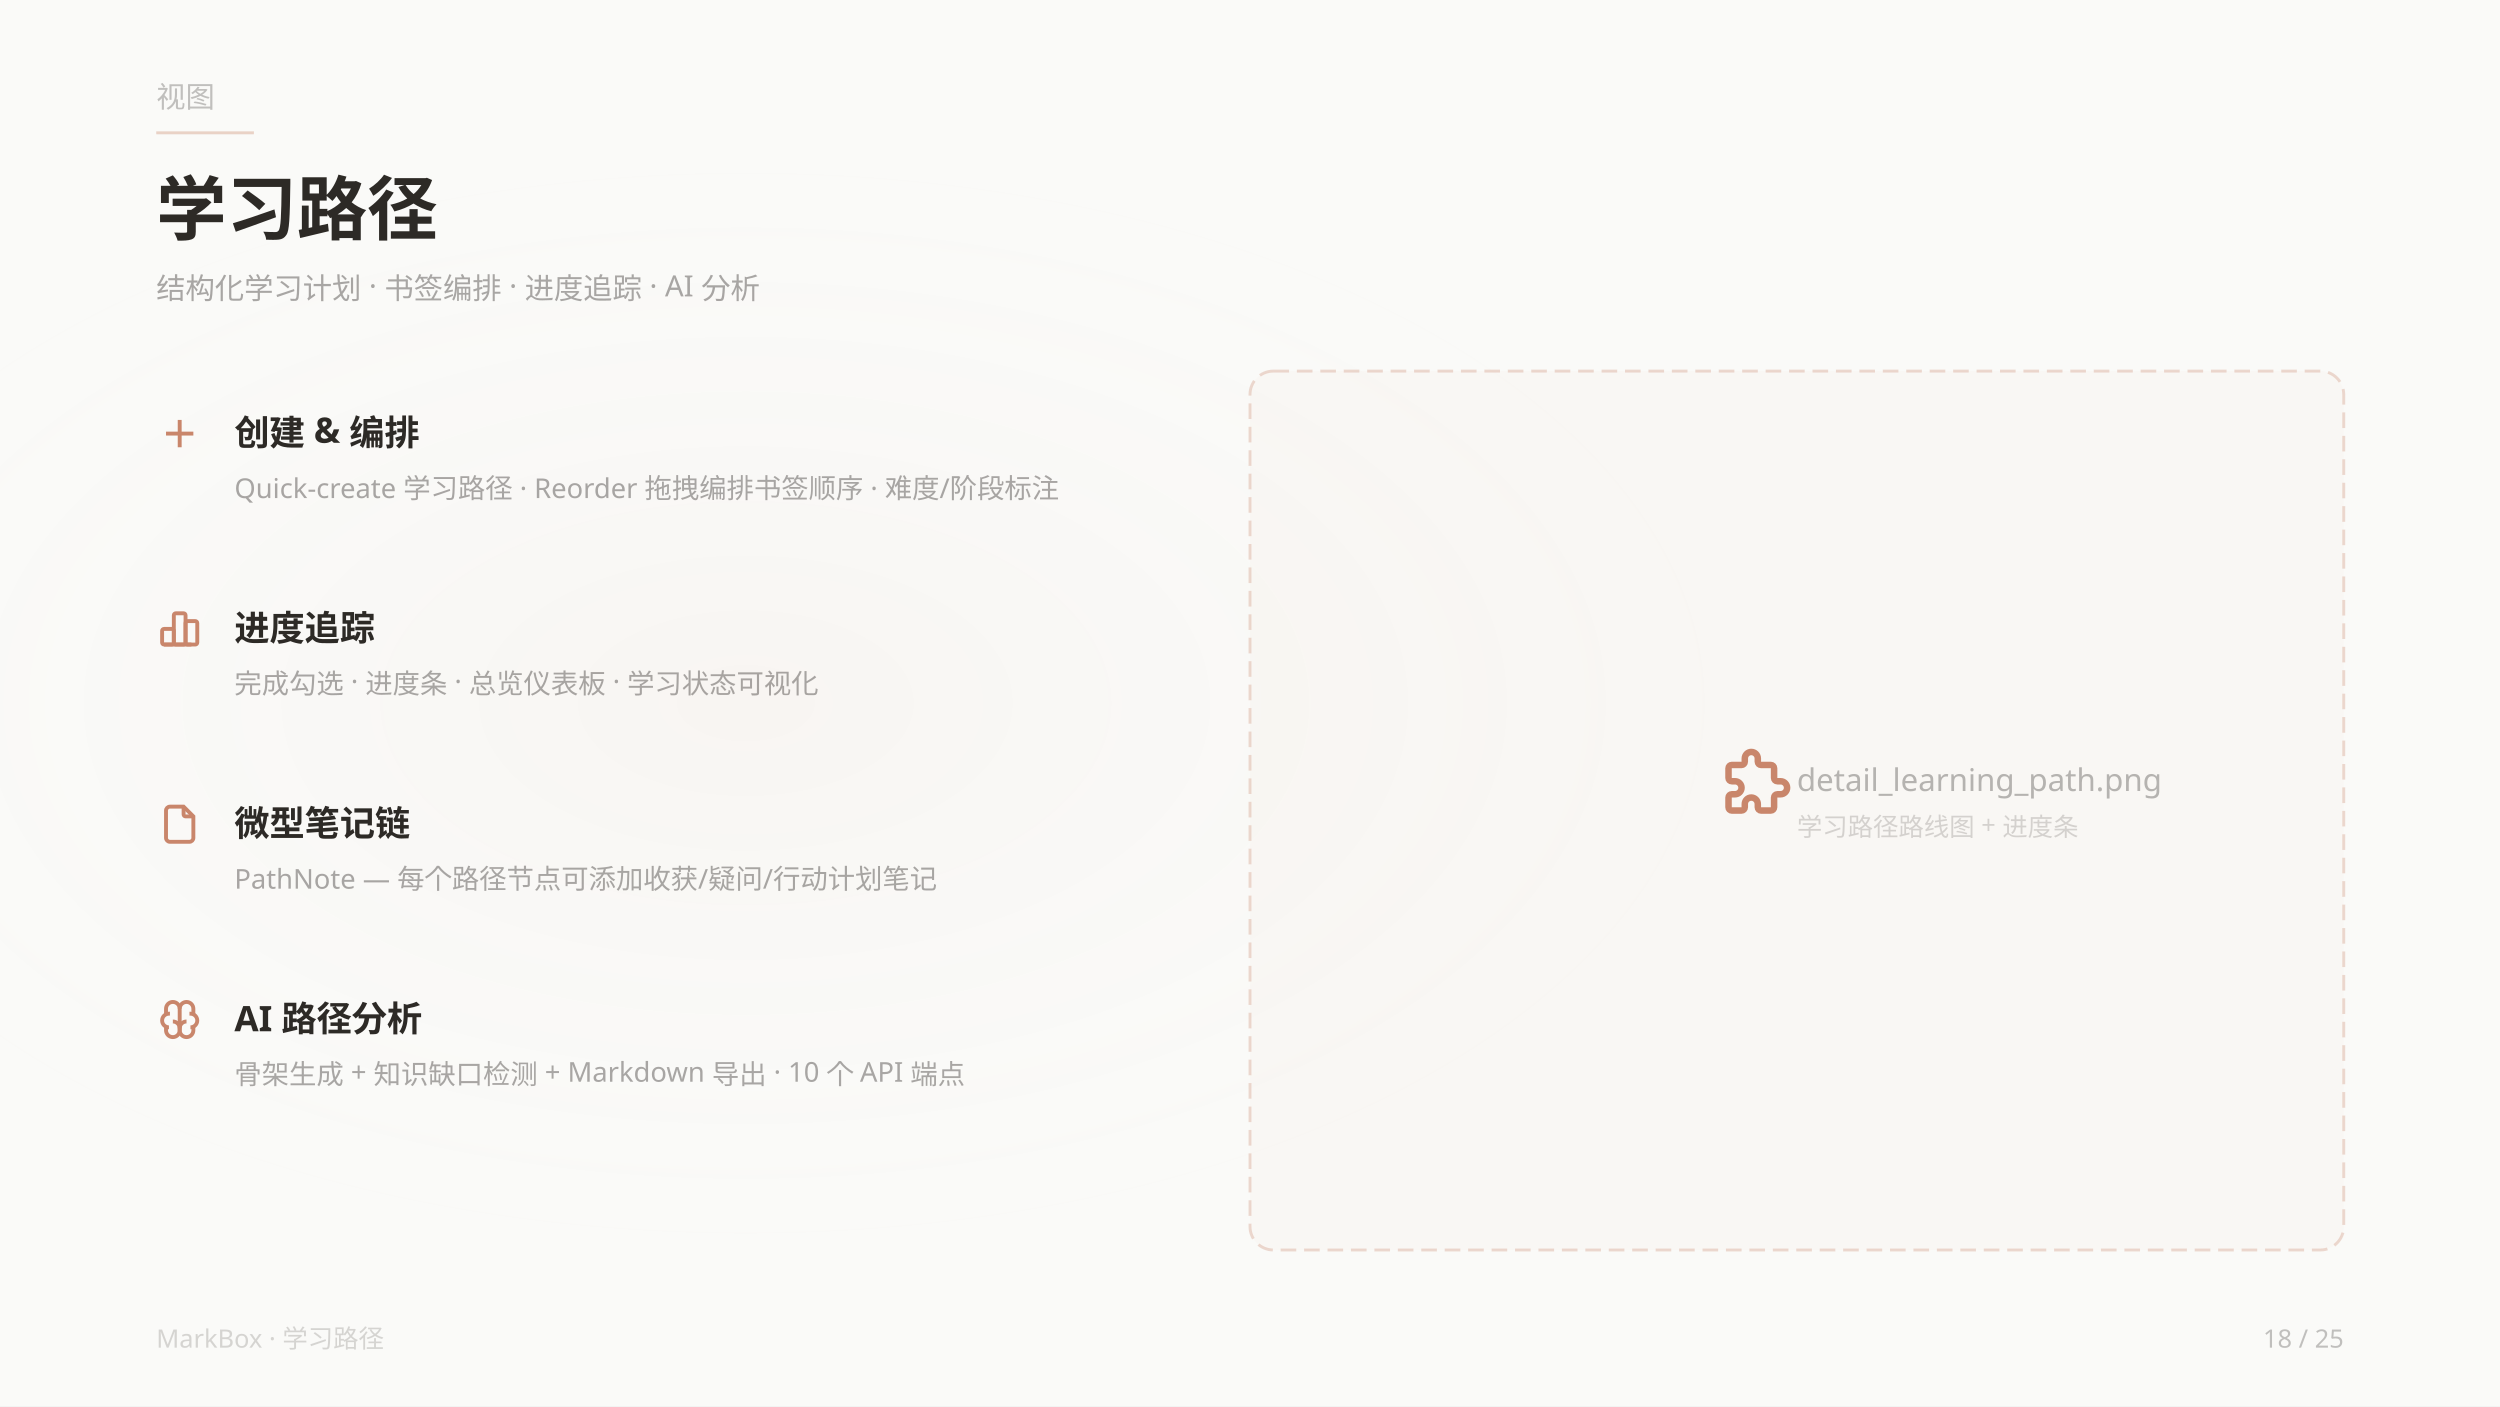
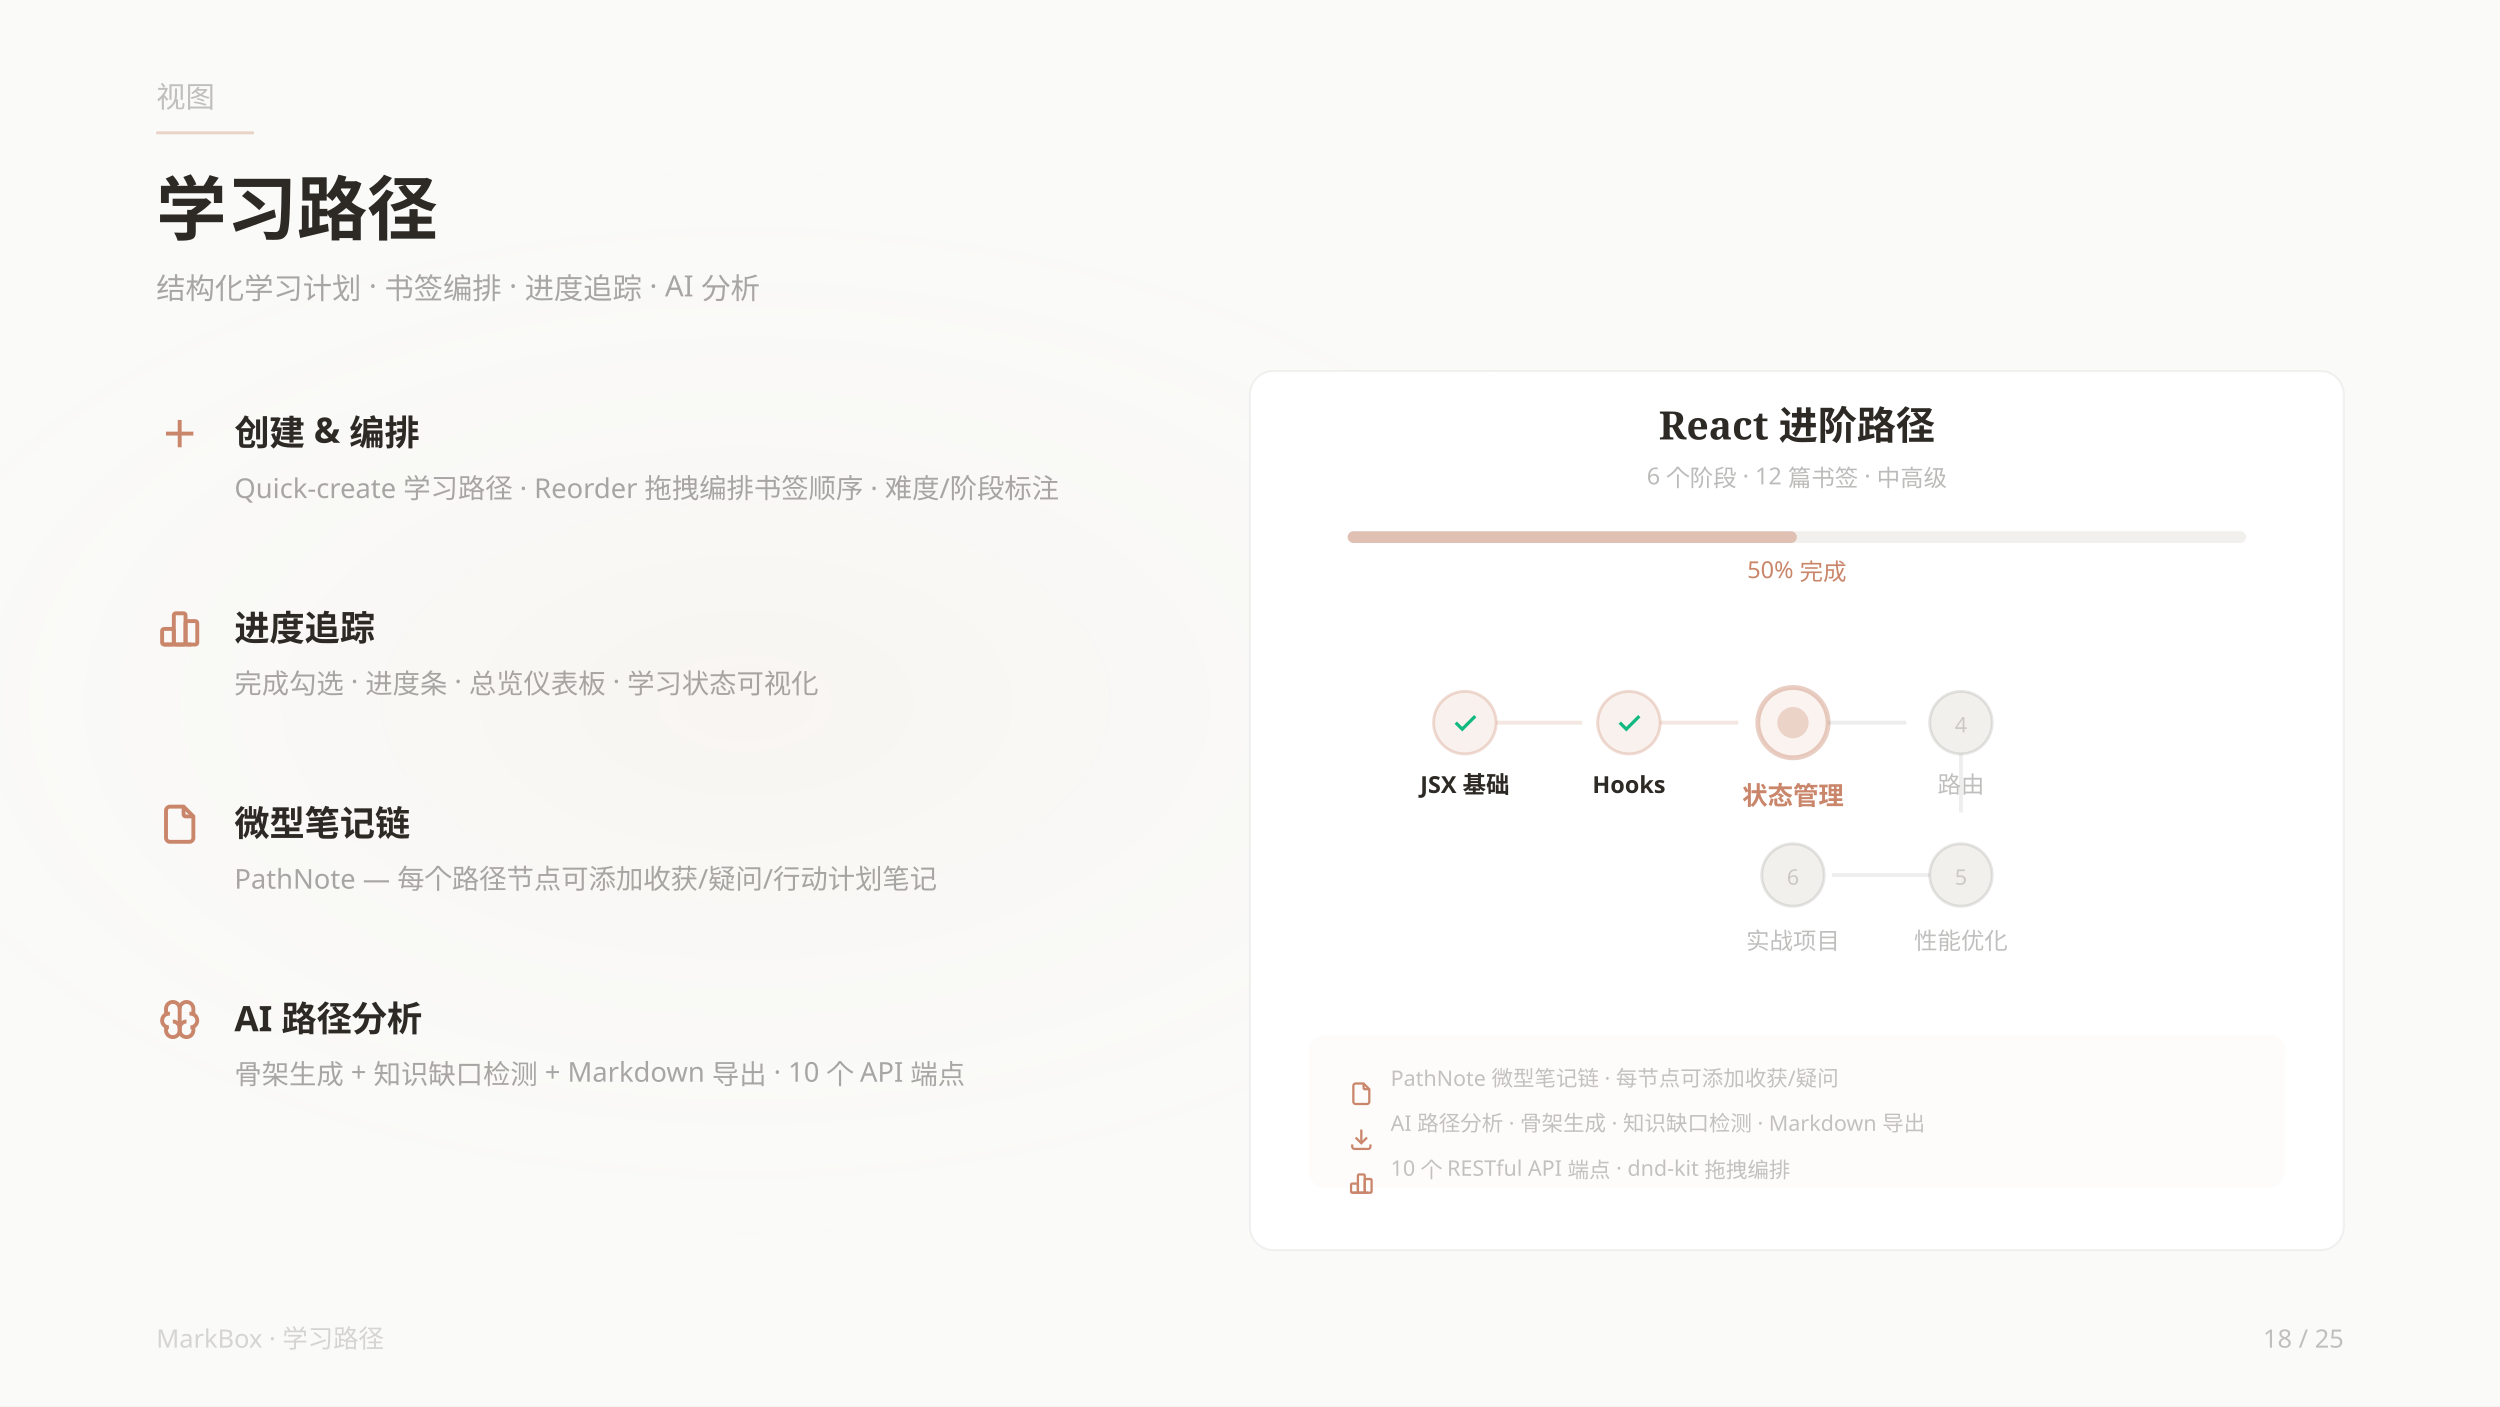
<svg xmlns="http://www.w3.org/2000/svg" viewBox="0 0 1280 720" width="1280" height="720">
  <defs>
    <radialGradient id="bgGlow" cx="30%" cy="50%" r="40%">
      <stop offset="0%" stop-color="#c9866b" stop-opacity="0.04" />
      <stop offset="100%" stop-color="#FAFAF8" stop-opacity="0" />
    </radialGradient>
  </defs>
  <g id="bg-layer">
    <rect x="0" y="0" width="1280" height="720" fill="#FAFAF8" />
    <rect x="0" y="0" width="1280" height="720" fill="url(#bgGlow)" />
  </g>
  <g id="header">
    <text x="80" y="55" font-family="'Noto Sans SC', 'PingFang SC', 'Microsoft YaHei', sans-serif" font-size="15" fill="#2D2A26" fill-opacity="0.28">视图</text>
    <line x1="80" y1="68" x2="130" y2="68" stroke="#c9866b" stroke-opacity="0.35" stroke-width="1.5" />
    <text x="80" y="120" font-family="'Playfair Display', 'Noto Serif SC', Georgia, serif" font-size="36" font-weight="700" fill="#2D2A26">学习路径</text>
    <text x="80" y="153" font-family="'Noto Sans SC', 'PingFang SC', 'Microsoft YaHei', sans-serif" font-size="15" fill="#2D2A26" fill-opacity="0.40">结构化学习计划 · 书签编排 · 进度追踪 · AI 分析</text>
  </g>
  <g id="left-content">
    <g id="cap-create">
      <g transform="translate(80.0, 210.0)" fill="none" stroke="#c9866b" stroke-width="2">
        <path d="M12 5l0 14" />
        <path d="M5 12l14 0" />
      </g>
      <text x="120" y="228" font-family="'Noto Sans SC', 'PingFang SC', 'Microsoft YaHei', sans-serif" font-size="18" font-weight="600" fill="#2D2A26">创建 &amp; 编排</text>
      <text x="120" y="255" font-family="'Noto Sans SC', 'PingFang SC', 'Microsoft YaHei', sans-serif" font-size="14" fill="#2D2A26" fill-opacity="0.40">Quick-create 学习路径 · Reorder 拖拽编排书签顺序 · 难度/阶段标注</text>
    </g>
    <g id="cap-track">
      <g transform="translate(80.0, 310.0)" fill="none" stroke="#c9866b" stroke-width="2">
        <path d="M3 13a1 1 0 0 1 1 -1h4a1 1 0 0 1 1 1v6a1 1 0 0 1 -1 1h-4a1 1 0 0 1 -1 -1l0 -6" />
        <path d="M15 9a1 1 0 0 1 1 -1h4a1 1 0 0 1 1 1v10a1 1 0 0 1 -1 1h-4a1 1 0 0 1 -1 -1l0 -10" />
        <path d="M9 5a1 1 0 0 1 1 -1h4a1 1 0 0 1 1 1v14a1 1 0 0 1 -1 1h-4a1 1 0 0 1 -1 -1l0 -14" />
        <path d="M4 20h14" />
      </g>
      <text x="120" y="328" font-family="'Noto Sans SC', 'PingFang SC', 'Microsoft YaHei', sans-serif" font-size="18" font-weight="600" fill="#2D2A26">进度追踪</text>
      <text x="120" y="355" font-family="'Noto Sans SC', 'PingFang SC', 'Microsoft YaHei', sans-serif" font-size="14" fill="#2D2A26" fill-opacity="0.40">完成勾选 · 进度条 · 总览仪表板 · 学习状态可视化</text>
    </g>
    <g id="cap-notes">
      <g transform="translate(80.0, 410.0)" fill="none" stroke="#c9866b" stroke-width="2">
        <path d="M14 3v4a1 1 0 0 0 1 1h4" />
        <path d="M17 21h-10a2 2 0 0 1 -2 -2v-14a2 2 0 0 1 2 -2h7l5 5v11a2 2 0 0 1 -2 2" />
      </g>
      <text x="120" y="428" font-family="'Noto Sans SC', 'PingFang SC', 'Microsoft YaHei', sans-serif" font-size="18" font-weight="600" fill="#2D2A26">微型笔记链</text>
      <text x="120" y="455" font-family="'Noto Sans SC', 'PingFang SC', 'Microsoft YaHei', sans-serif" font-size="14" fill="#2D2A26" fill-opacity="0.40">PathNote — 每个路径节点可添加收获/疑问/行动计划笔记</text>
    </g>
    <g id="cap-ai">
      <g transform="translate(80.0, 510.0)" fill="none" stroke="#c9866b" stroke-width="2">
        <path d="M15.5 13a3.5 3.5 0 0 0 -3.5 3.5v1a3.5 3.5 0 0 0 7 0v-1.8" />
        <path d="M8.5 13a3.5 3.5 0 0 1 3.5 3.5v1a3.5 3.5 0 0 1 -7 0v-1.8" />
        <path d="M17.5 16a3.5 3.5 0 0 0 0 -7h-.5" />
        <path d="M19 9.3v-2.8a3.5 3.5 0 0 0 -7 0" />
        <path d="M6.5 16a3.5 3.5 0 0 1 0 -7h.5" />
        <path d="M5 9.3v-2.8a3.5 3.5 0 0 1 7 0v10" />
      </g>
      <text x="120" y="528" font-family="'Noto Sans SC', 'PingFang SC', 'Microsoft YaHei', sans-serif" font-size="18" font-weight="600" fill="#2D2A26">AI 路径分析</text>
      <text x="120" y="555" font-family="'Noto Sans SC', 'PingFang SC', 'Microsoft YaHei', sans-serif" font-size="14" fill="#2D2A26" fill-opacity="0.40">骨架生成 + 知识缺口检测 + Markdown 导出 · 10 个 API 端点</text>
    </g>
  </g>
-   <g id="placeholder-path">
-     <path fill="#c9866b" fill-opacity="0.03" d="M652,190 H1188 A12,12 0 0 1 1200,202 V628 A12,12 0 0 1 1188,640 H652 A12,12 0 0 1 640,628 V202 A12,12 0 0 1 652,190 Z" />
-     <path fill="none" stroke="#c9866b" stroke-opacity="0.30" stroke-width="1.5" stroke-dasharray="8,4" d="M652,190 H1188 A12,12 0 0 1 1200,202 V628 A12,12 0 0 1 1188,640 H652 A12,12 0 0 1 640,628 V202 A12,12 0 0 1 652,190 Z" />
-     <g transform="translate(880.0, 380.0) scale(1.666667)" fill="none" stroke="#c9866b" stroke-width="2">
-       <path d="M4 7h3a1 1 0 0 0 1 -1v-1a2 2 0 0 1 4 0v1a1 1 0 0 0 1 1h3a1 1 0 0 1 1 1v3a1 1 0 0 0 1 1h1a2 2 0 0 1 0 4h-1a1 1 0 0 0 -1 1v3a1 1 0 0 1 -1 1h-3a1 1 0 0 1 -1 -1v-1a2 2 0 0 0 -4 0v1a1 1 0 0 1 -1 1h-3a1 1 0 0 1 -1 -1v-3a1 1 0 0 1 1 -1h1a2 2 0 0 0 0 -4h-1a1 1 0 0 1 -1 -1v-3a1 1 0 0 1 1 -1" />
+   <g id="visual-path">
+     <path fill="#FFFFFF" stroke="#2D2A26" stroke-opacity="0.06" stroke-width="1" d="M652,190 H1188 A12,12 0 0 1 1200,202 V628 A12,12 0 0 1 1188,640 H652 A12,12 0 0 1 640,628 V202 A12,12 0 0 1 652,190 Z" />
+     <text x="920" y="225" text-anchor="middle" font-family="'Playfair Display', 'Noto Serif SC', Georgia, serif" font-size="20" font-weight="600" fill="#2D2A26">React 进阶路径</text>
+     <text x="920" y="248" text-anchor="middle" font-family="'Noto Sans SC', 'PingFang SC', 'Microsoft YaHei', sans-serif" font-size="12" fill="#2D2A26" fill-opacity="0.32">6 个阶段 · 12 篇书签 · 中高级</text>
+     <path fill="#F2F0ED" d="M693,272 H1147 A3,3 0 0 1 1150,275 V275 A3,3 0 0 1 1147,278 H693 A3,3 0 0 1 690,275 V275 A3,3 0 0 1 693,272 Z" />
+     <path fill="#c9866b" fill-opacity="0.45" d="M693,272 H917 A3,3 0 0 1 920,275 V275 A3,3 0 0 1 917,278 H693 A3,3 0 0 1 690,275 V275 A3,3 0 0 1 693,272 Z" />
+     <text x="920" y="296" text-anchor="middle" font-family="'Noto Sans SC', 'PingFang SC', 'Microsoft YaHei', sans-serif" font-size="12" fill="#c9866b">50% 完成</text>
+     <g>
+       <circle cx="750" cy="370" r="16" fill="#c9866b" fill-opacity="0.12" stroke="#c9866b" stroke-opacity="0.30" stroke-width="1.5" />
+       <g transform="translate(742.0, 362.0) scale(0.6666667)" fill="none" stroke="#10B981" stroke-width="2.5">
+         <path d="M5 12l5 5l10 -10" />
+       </g>
+       <text x="750" y="406" text-anchor="middle" font-family="'Noto Sans SC', 'PingFang SC', 'Microsoft YaHei', sans-serif" font-size="12" font-weight="600" fill="#2D2A26">JSX 基础</text>
+       <line x1="766" y1="370" x2="810" y2="370" stroke="#c9866b" stroke-opacity="0.20" stroke-width="2" />
+       <circle cx="834" cy="370" r="16" fill="#c9866b" fill-opacity="0.12" stroke="#c9866b" stroke-opacity="0.30" stroke-width="1.5" />
+       <g transform="translate(826.0, 362.0) scale(0.6666667)" fill="none" stroke="#10B981" stroke-width="2.5">
+         <path d="M5 12l5 5l10 -10" />
+       </g>
+       <text x="834" y="406" text-anchor="middle" font-family="'Noto Sans SC', 'PingFang SC', 'Microsoft YaHei', sans-serif" font-size="12" font-weight="600" fill="#2D2A26">Hooks</text>
+       <line x1="850" y1="370" x2="890" y2="370" stroke="#c9866b" stroke-opacity="0.20" stroke-width="2" />
+       <circle cx="918" cy="370" r="18" fill="#c9866b" fill-opacity="0.10" stroke="#c9866b" stroke-opacity="0.40" stroke-width="2.5" />
+       <circle cx="918" cy="370" r="8" fill="#c9866b" fill-opacity="0.30" />
+       <text x="918" y="412" text-anchor="middle" font-family="'Noto Sans SC', 'PingFang SC', 'Microsoft YaHei', sans-serif" font-size="13" font-weight="600" fill="#c9866b">状态管理</text>
+       <line x1="936" y1="370" x2="976" y2="370" stroke="#2D2A26" stroke-opacity="0.08" stroke-width="2" />
+       <circle cx="1004" cy="370" r="16" fill="#F2F0ED" stroke="#2D2A26" stroke-opacity="0.12" stroke-width="1.5" />
+       <text x="1004" y="375" text-anchor="middle" font-family="'Noto Sans SC', 'PingFang SC', 'Microsoft YaHei', sans-serif" font-size="11" fill="#2D2A26" fill-opacity="0.20">4</text>
+       <text x="1004" y="406" text-anchor="middle" font-family="'Noto Sans SC', 'PingFang SC', 'Microsoft YaHei', sans-serif" font-size="12" fill="#2D2A26" fill-opacity="0.30">路由</text>
+       <line x1="1004" y1="386" x2="1004" y2="416" stroke="#2D2A26" stroke-opacity="0.08" stroke-width="2" />
+       <circle cx="1004" cy="448" r="16" fill="#F2F0ED" stroke="#2D2A26" stroke-opacity="0.12" stroke-width="1.5" />
+       <text x="1004" y="453" text-anchor="middle" font-family="'Noto Sans SC', 'PingFang SC', 'Microsoft YaHei', sans-serif" font-size="11" fill="#2D2A26" fill-opacity="0.20">5</text>
+       <text x="1004" y="486" text-anchor="middle" font-family="'Noto Sans SC', 'PingFang SC', 'Microsoft YaHei', sans-serif" font-size="12" fill="#2D2A26" fill-opacity="0.30">性能优化</text>
+       <line x1="988" y1="448" x2="938" y2="448" stroke="#2D2A26" stroke-opacity="0.08" stroke-width="2" />
+       <circle cx="918" cy="448" r="16" fill="#F2F0ED" stroke="#2D2A26" stroke-opacity="0.12" stroke-width="1.5" />
+       <text x="918" y="453" text-anchor="middle" font-family="'Noto Sans SC', 'PingFang SC', 'Microsoft YaHei', sans-serif" font-size="11" fill="#2D2A26" fill-opacity="0.20">6</text>
+       <text x="918" y="486" text-anchor="middle" font-family="'Noto Sans SC', 'PingFang SC', 'Microsoft YaHei', sans-serif" font-size="12" fill="#2D2A26" fill-opacity="0.30">实战项目</text>
    </g>
-     <text x="920" y="405" font-family="'Noto Sans SC', 'PingFang SC', 'Microsoft YaHei', sans-serif" font-size="16" fill="#2D2A26" fill-opacity="0.33">detail_learning_path.png</text>
-     <text x="920" y="428" font-family="'Noto Sans SC', 'PingFang SC', 'Microsoft YaHei', sans-serif" font-size="13" fill="#2D2A26" fill-opacity="0.18">学习路径路线图 + 进度条</text>
+     <path fill="#c9866b" fill-opacity="0.03" d="M678,530 H1162 A8,8 0 0 1 1170,538 V600 A8,8 0 0 1 1162,608 H678 A8,8 0 0 1 670,600 V538 A8,8 0 0 1 678,530 Z" />
+     <g transform="translate(690.0, 553.0) scale(0.5833333)" fill="none" stroke="#c9866b" stroke-width="2">
+       <path d="M14 3v4a1 1 0 0 0 1 1h4" />
+       <path d="M17 21h-10a2 2 0 0 1 -2 -2v-14a2 2 0 0 1 2 -2h7l5 5v11a2 2 0 0 1 -2 2" />
+     </g>
+     <text x="712" y="556" font-family="'Noto Sans SC', 'PingFang SC', 'Microsoft YaHei', sans-serif" font-size="11" fill="#2D2A26" fill-opacity="0.28">PathNote 微型笔记链 · 每节点可添加收获/疑问</text>
+     <g transform="translate(690.0, 576.0) scale(0.5833333)" fill="none" stroke="#c9866b" stroke-width="2">
+       <path d="M4 17v2a2 2 0 0 0 2 2h12a2 2 0 0 0 2 -2v-2" />
+       <path d="M7 11l5 5l5 -5" />
+       <path d="M12 4l0 12" />
+     </g>
+     <text x="712" y="579" font-family="'Noto Sans SC', 'PingFang SC', 'Microsoft YaHei', sans-serif" font-size="11" fill="#2D2A26" fill-opacity="0.28">AI 路径分析 · 骨架生成 · 知识缺口检测 · Markdown 导出</text>
+     <g transform="translate(690.0, 599.0) scale(0.5833333)" fill="none" stroke="#c9866b" stroke-width="2">
+       <path d="M3 13a1 1 0 0 1 1 -1h4a1 1 0 0 1 1 1v6a1 1 0 0 1 -1 1h-4a1 1 0 0 1 -1 -1l0 -6" />
+       <path d="M15 9a1 1 0 0 1 1 -1h4a1 1 0 0 1 1 1v10a1 1 0 0 1 -1 1h-4a1 1 0 0 1 -1 -1l0 -10" />
+       <path d="M9 5a1 1 0 0 1 1 -1h4a1 1 0 0 1 1 1v14a1 1 0 0 1 -1 1h-4a1 1 0 0 1 -1 -1l0 -14" />
+       <path d="M4 20h14" />
+     </g>
+     <text x="712" y="602" font-family="'Noto Sans SC', 'PingFang SC', 'Microsoft YaHei', sans-serif" font-size="11" fill="#2D2A26" fill-opacity="0.28">10 个 RESTful API 端点 · dnd-kit 拖拽编排</text>
  </g>
  <g id="footer">
    <text x="1200" y="690" text-anchor="end" font-family="'Noto Sans SC', 'PingFang SC', 'Microsoft YaHei', sans-serif" font-size="13" fill="#2D2A26" fill-opacity="0.28">18 / 25</text>
    <text x="80" y="690" font-family="'Noto Sans SC', 'PingFang SC', 'Microsoft YaHei', sans-serif" font-size="13" fill="#2D2A26" fill-opacity="0.18">MarkBox · 学习路径</text>
  </g>
</svg>
